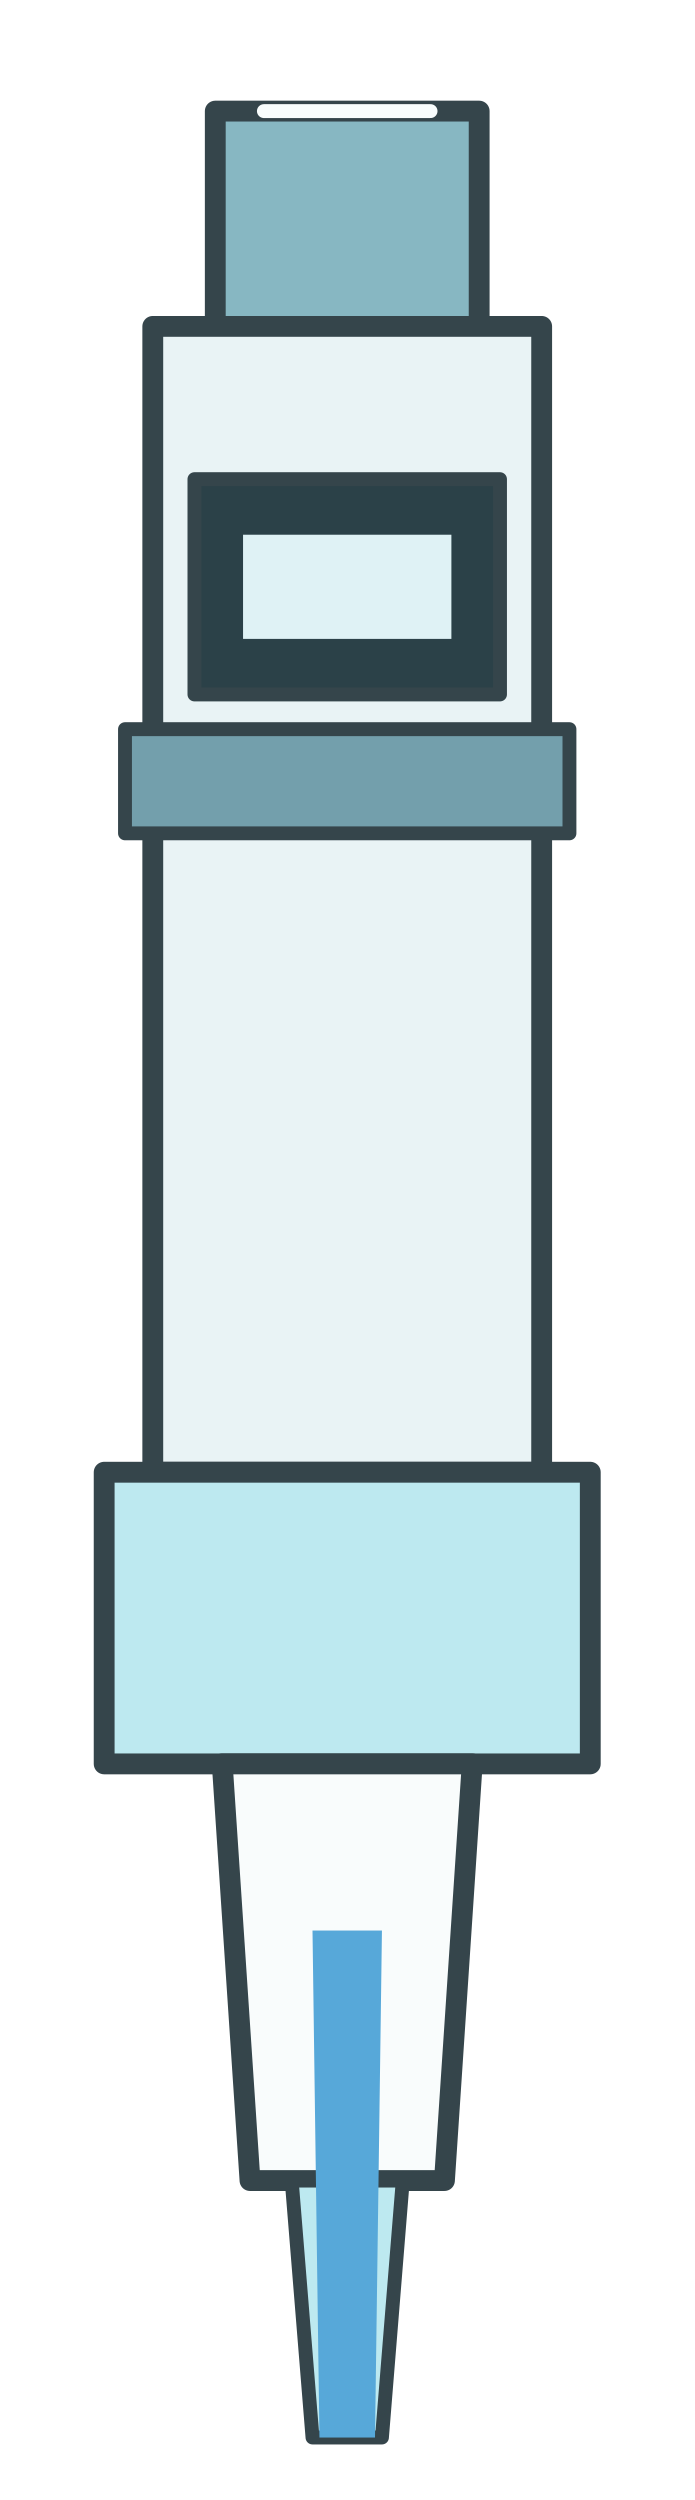
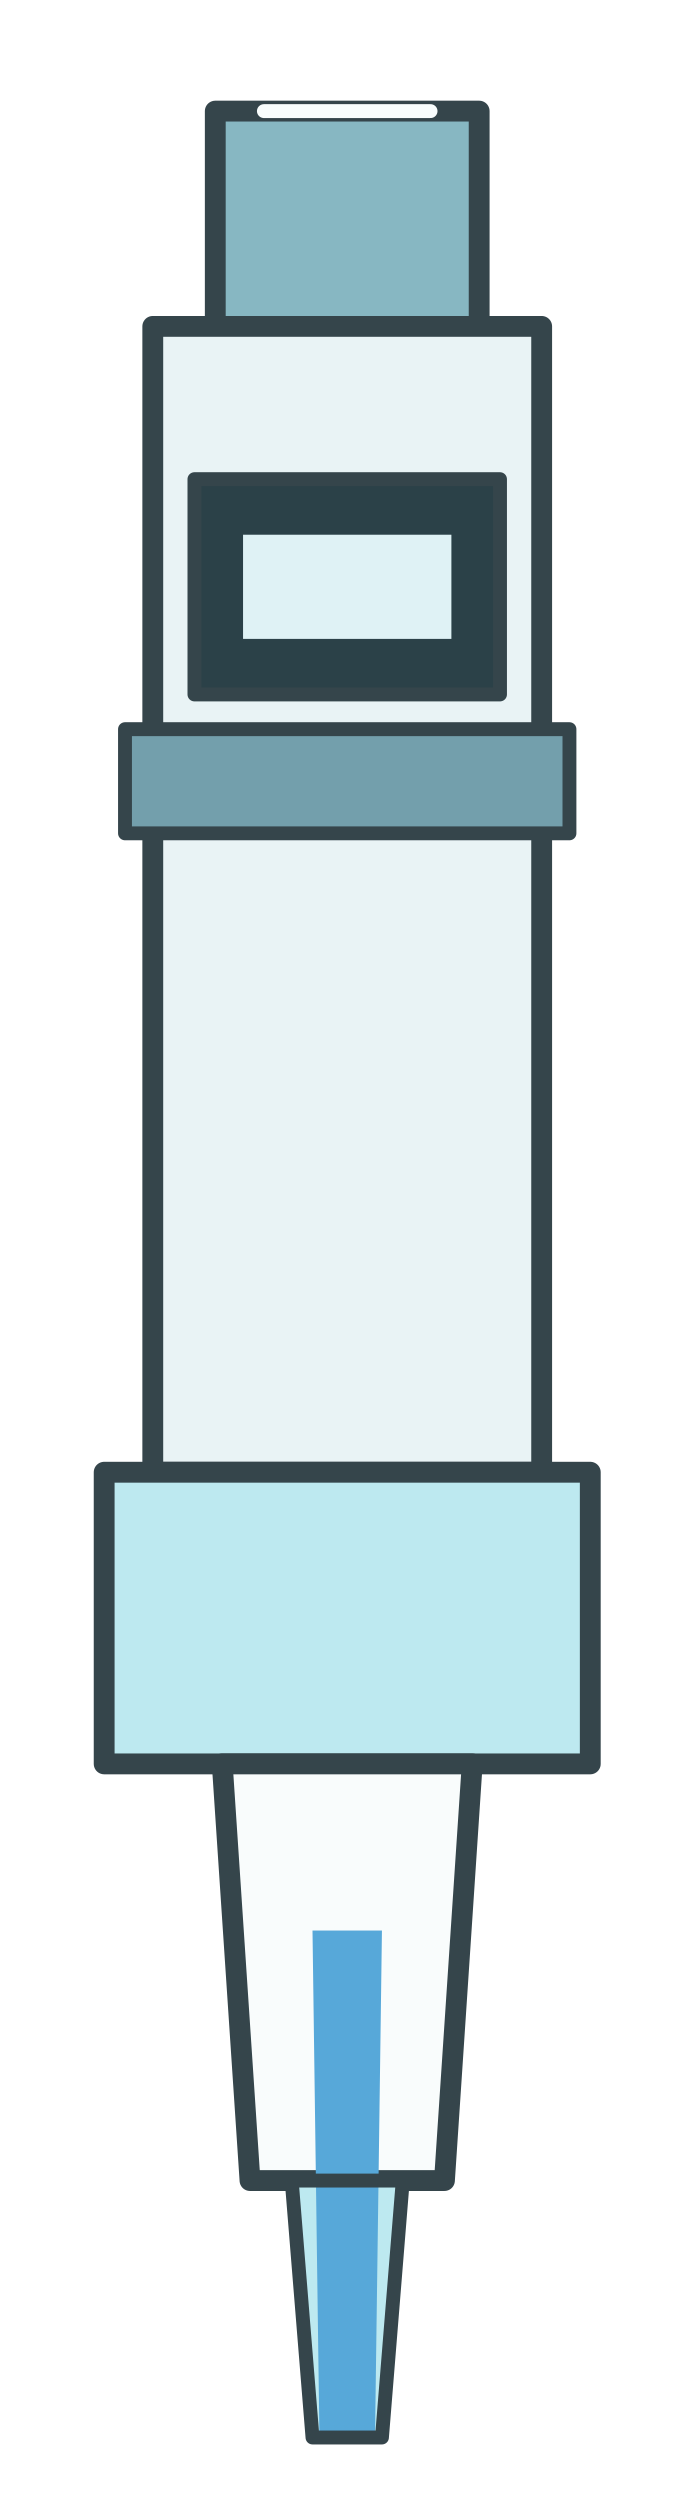
<svg xmlns="http://www.w3.org/2000/svg" viewBox="0 0 100 360">
  <g id="pipette" stroke="#35454b" stroke-linejoin="round">
    <path d="M31 16h38v31H31z" fill="#87b7c2" stroke-width="3" />
    <path d="M38 16h24" fill="none" stroke="#f9fdfd" stroke-width="2" stroke-linecap="round" />
    <path d="M22 47h56v165H22z" fill="#e9f3f5" stroke-width="3" />
    <path d="M28 69h44v31H28z" fill="#2b4148" stroke-width="2" />
    <path d="M35 77h30v15H35z" fill="#dff2f5" stroke="none" />
    <path d="M18 105h64v15H18z" fill="#739fac" stroke-width="2" />
    <path d="M15 212h70v42H15z" fill="#bde9f0" stroke-width="3" />
    <path d="M32 254h36l-4 60H36z" fill="#f9fcfc" stroke-width="3" />
-     <path d="M42 314h16l-3 37H45z" fill="#bde9f0" stroke-width="2" />
+     <path d="M42 314h16l-3 37H45z" fill="#bde9f0" stroke="none" />
  </g>
  <path id="liquid" d="M45 278h10l-1 73H46z" fill="#57a8d9" />
+   <path d="M42 314h16l-3 37H45z" fill="none" stroke="#35454b" stroke-width="2" stroke-linejoin="round" />
</svg>
